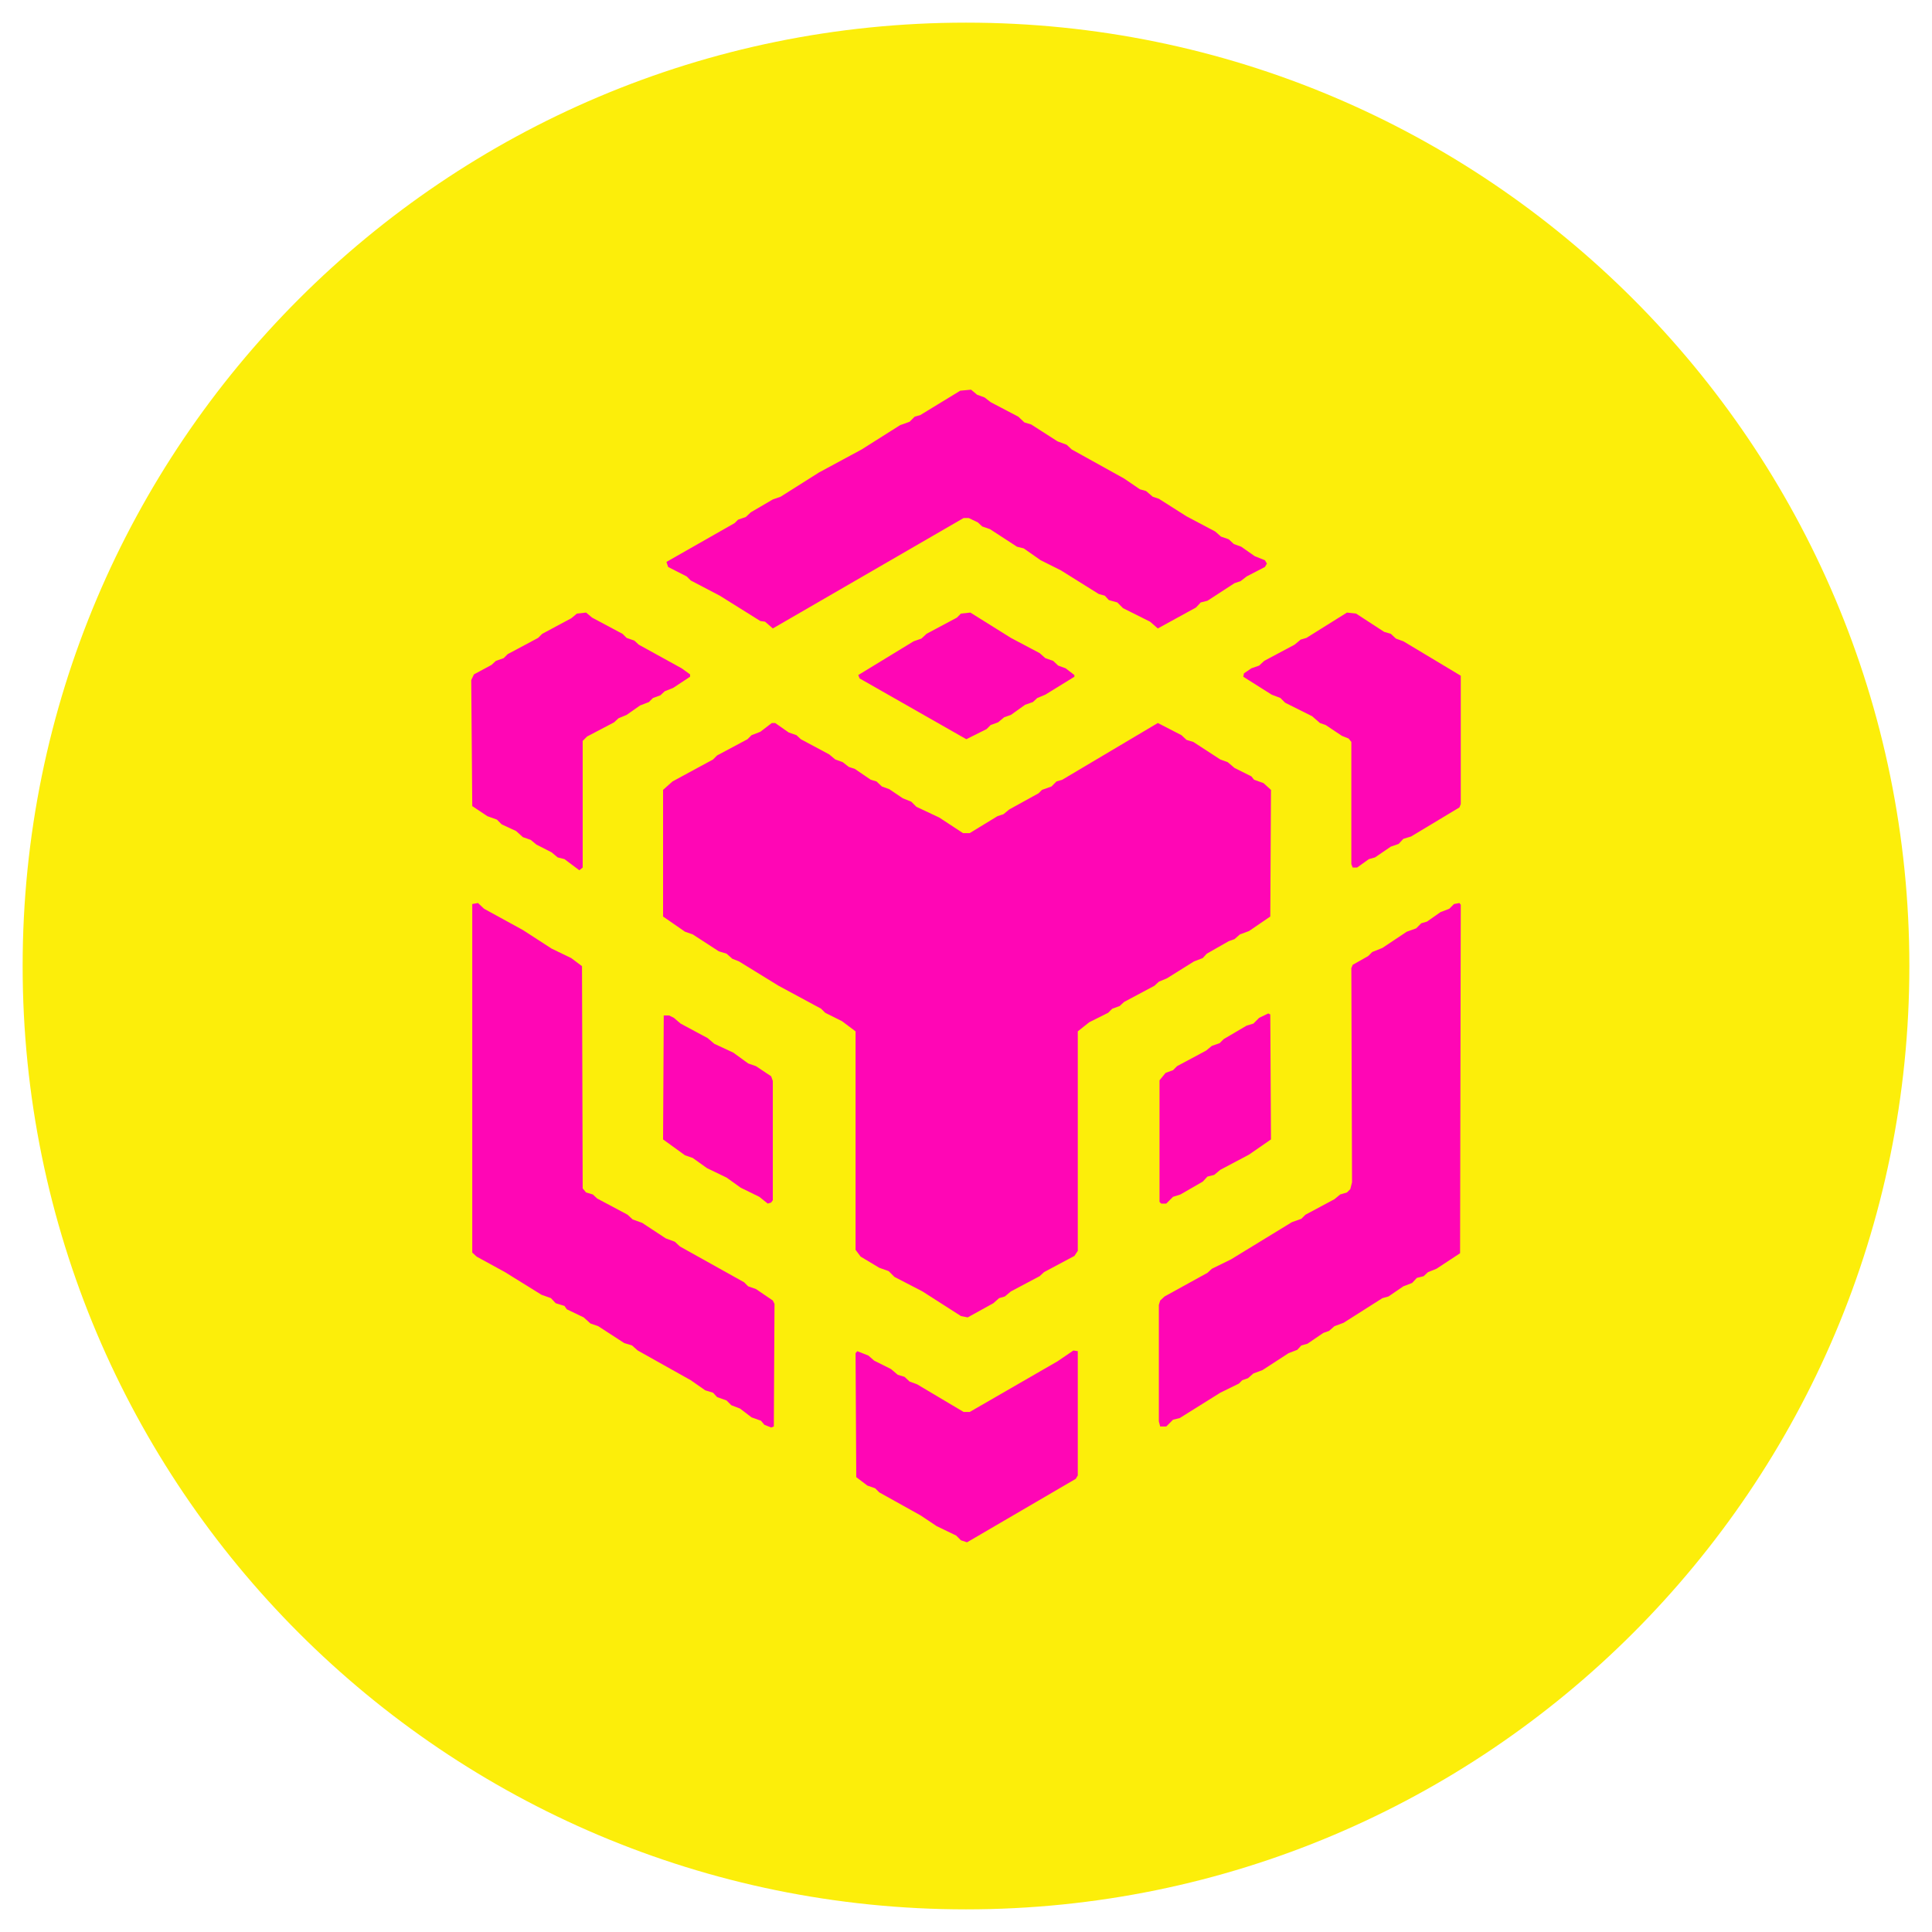
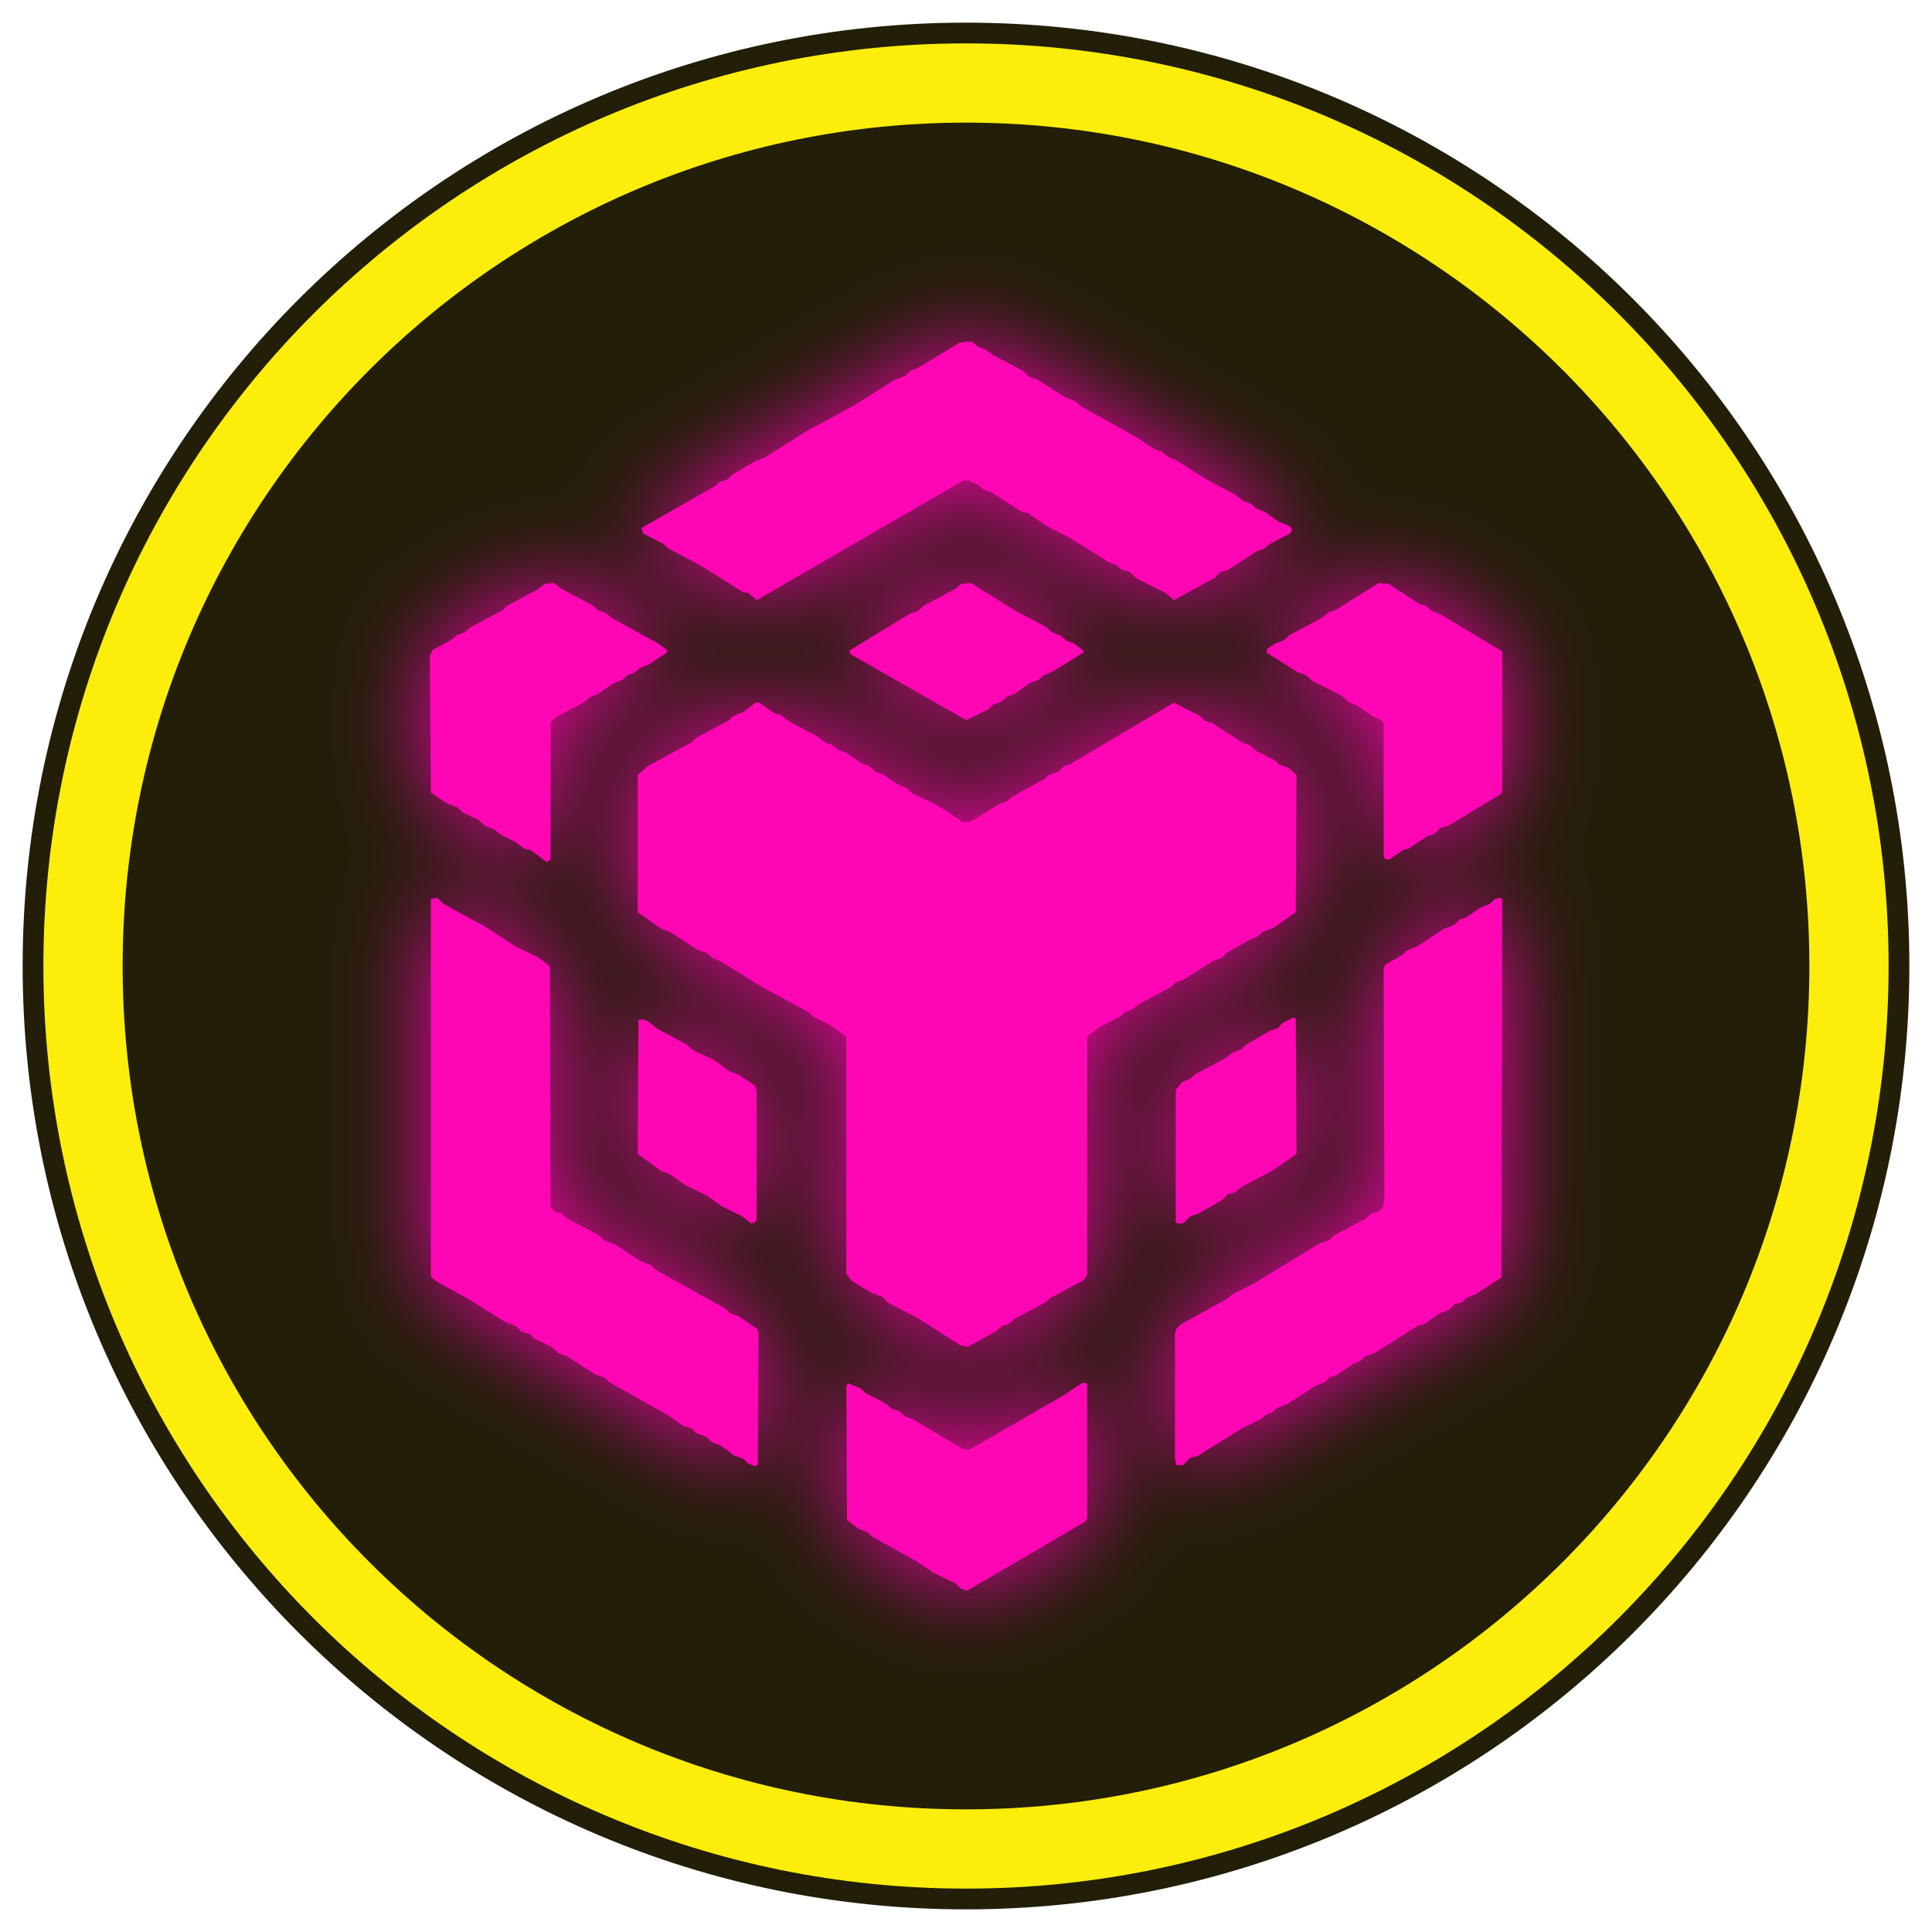
<svg xmlns="http://www.w3.org/2000/svg" viewBox="0 0 512 512">
-   <circle cx="256" cy="256" r="250" fill="#FCEE0A" />
-   <g transform="translate(256 256) scale(0.895) translate(-256 -256)">
+   <defs>
+     <filter id="glow" x="-40%" y="-40%" width="180%" height="180%">
+       <feGaussianBlur stdDeviation="13" />
+     </filter>
+   </defs>
+   <circle cx="256" cy="256" r="250" fill="#221E08" />
+   <circle cx="256" cy="256" r="234" fill="none" stroke="#FCEE0A" stroke-width="21" />
+   <g transform="translate(256 256) scale(0.97) translate(-256 -256)">
+     <path d="M197.2 185.2 193.8 187.8 191.2 188.8 190.0 190.0 181.0 194.8 179.8 196.0 167.8 202.5 165.0 205.0 165.0 242.5 171.5 247.0 173.8 247.8 181.5 252.8 183.8 253.5 185.5 255.0 187.5 255.8 199.2 263.0 211.8 269.8 213.0 271.0 218.0 273.5 222.0 276.5 222.0 341.2 223.5 343.2 229.0 346.5 231.8 347.5 233.5 349.2 241.8 353.5 253.2 360.8 255.2 361.2 262.8 357.0 264.5 355.5 266.2 355.0 268.0 353.5 276.5 349.0 277.8 347.8 286.8 343.0 287.8 341.5 287.8 276.5 291.2 273.8 296.8 271.0 298.0 269.8 300.2 269.0 301.5 267.8 310.5 263.0 311.8 261.8 314.2 260.8 322.2 255.8 324.8 254.8 326.0 253.5 332.5 249.8 334.2 249.2 335.8 247.8 338.5 246.8 344.8 242.5 345.0 205.0 342.8 203.0 340.0 202.0 339.2 201.0 334.2 198.5 332.2 196.8 330.0 196.0 322.0 190.8 320.0 190.2 318.5 188.8 311.5 185.2 283.2 202.0 281.5 202.5 280.0 204.0 277.2 205.0 276.2 206.0 267.5 210.8 265.8 212.2 264.0 212.8 255.8 217.8 253.8 217.8 246.8 213.2 240.0 210.0 238.5 208.5 236.0 207.5 232.0 204.8 229.8 204.0 228.2 202.5 226.5 202.0 221.8 198.8 220.0 198.2 218.2 196.8 216.0 196.0 214.2 194.5 205.8 190.0 204.5 188.8 202.2 188.0 198.2 185.2Z M110.2 238.5 108.5 238.8 108.5 342.0 109.8 343.2 118.2 347.8 129.0 354.5 131.8 355.5 133.2 357.0 135.8 357.8 136.5 358.8 141.5 361.2 143.5 363.0 145.8 363.8 153.5 368.8 155.8 369.5 157.5 371.0 173.2 379.8 177.5 382.8 179.8 383.5 181.0 384.8 183.8 385.8 185.2 387.2 187.8 388.2 191.2 390.8 194.0 391.8 195.0 393.0 197.0 393.8 197.8 393.5 198.0 357.2 197.5 356.2 192.5 352.8 190.2 352.0 189.0 350.8 170.0 340.2 168.5 338.8 165.8 337.8 158.8 333.2 156.0 332.2 154.5 330.8 145.5 326.0 144.2 324.8 142.2 324.2 141.2 323.0 141.0 257.2 137.8 254.8 132.0 252.0 123.5 246.5 112.0 240.2Z M256.2 86.5 253.0 86.8 241.2 94.0 239.5 94.5 238.0 96.0 235.2 97.0 223.8 104.2 211.2 111.0 199.8 118.2 197.5 119.0 191.0 122.8 189.5 124.2 187.2 125.0 186.2 126.0 166.0 137.5 166.5 139.0 172.0 141.8 173.2 143.0 181.8 147.5 193.8 155.0 195.2 155.2 197.5 157.2 254.0 124.5 255.5 124.5 258.2 125.8 259.5 127.0 261.8 127.8 269.8 133.0 271.8 133.5 276.8 137.0 282.8 140.0 294.0 147.0 295.8 147.5 297.0 148.8 299.5 149.5 301.2 151.2 309.2 155.2 311.5 157.2 322.8 151.0 324.2 149.5 326.2 149.0 334.2 143.8 336.0 143.2 337.8 141.8 343.2 139.0 343.8 138.0 343.2 137.0 340.2 135.8 336.2 133.0 334.0 132.2 332.5 130.8 330.2 130.0 328.5 128.5 320.0 124.0 311.8 118.8 310.0 118.2 308.0 116.5 306.2 116.0 301.5 112.8 286.0 104.2 284.5 102.8 281.8 101.8 274.0 96.8 272.0 96.2 270.2 94.5 262.0 90.2 260.2 88.8 258.0 88.0Z M400.8 238.5 399.2 238.8 397.8 240.2 395.2 241.2 391.2 244.0 389.5 244.5 388.0 246.0 385.2 247.0 378.0 251.8 375.0 253.0 373.8 254.2 369.2 256.8 368.8 257.8 369.0 321.2 368.5 323.2 367.5 324.2 365.5 324.8 363.8 326.2 355.2 330.8 354.0 332.0 351.2 333.0 333.2 344.0 327.5 346.8 326.2 348.0 313.5 355.0 312.2 356.2 311.8 357.5 311.8 392.0 312.2 393.5 314.0 393.5 316.0 391.5 318.0 391.0 330.0 383.5 335.5 380.8 336.5 379.8 338.2 379.2 339.8 377.8 342.5 376.8 350.2 371.8 352.8 370.8 354.0 369.5 355.8 369.0 360.5 365.8 362.2 365.2 363.8 363.8 366.5 362.8 378.0 355.5 379.8 355.0 384.2 352.0 386.8 351.0 388.2 349.5 390.2 349.0 391.5 347.8 394.0 346.8 401.0 342.2 401.2 239.0Z M142.2 152.5 139.5 152.8 137.8 154.2 129.2 158.8 128.0 160.0 119.0 164.8 117.8 166.0 115.5 166.8 114.2 168.0 109.0 170.8 108.2 172.5 108.5 209.8 113.0 212.8 115.8 213.8 117.2 215.2 121.5 217.2 123.5 219.0 125.8 219.8 127.5 221.2 132.0 223.5 133.8 225.0 135.8 225.5 140.2 228.8 141.2 228.0 141.2 190.5 142.5 189.2 150.5 185.0 151.8 183.8 154.2 182.8 158.2 180.0 160.8 179.0 162.0 177.8 164.2 177.0 165.5 175.8 168.0 174.8 173.0 171.5 173.0 170.8 170.5 169.0 157.8 162.0 156.5 160.8 154.2 160.0 153.0 158.8 144.0 154.0Z M286.5 371.0 281.8 374.2 255.8 389.2 254.0 389.2 240.2 381.0 238.0 380.2 236.5 378.8 234.5 378.2 232.5 376.5 227.5 374.0 225.8 372.5 222.5 371.2 222.0 371.8 222.2 408.5 225.5 411.0 227.8 411.8 229.0 413.0 241.2 419.8 246.0 423.0 251.8 425.8 253.2 427.2 255.0 427.8 287.2 409.0 287.8 408.0 287.8 371.2Z M367.5 152.5 355.5 160.0 353.8 160.5 352.0 162.0 343.0 166.8 341.5 168.2 339.2 169.0 337.0 170.5 336.8 171.5 345.2 176.8 347.8 177.8 349.2 179.2 357.2 183.2 359.5 185.2 361.2 185.8 366.0 189.0 368.0 189.8 368.8 190.8 368.8 227.0 369.2 228.0 370.5 228.0 374.0 225.5 375.8 225.0 380.5 221.8 382.8 221.0 384.2 219.5 386.5 218.8 400.8 210.2 401.2 209.2 401.2 171.2 384.2 161.0 382.0 160.2 380.5 158.8 378.5 158.2 370.2 152.8Z M344.2 271.2 341.5 272.5 339.8 274.2 337.8 274.8 331.0 278.8 329.8 280.0 327.5 280.8 325.8 282.2 317.2 286.8 316.0 288.0 313.8 288.8 312.0 291.0 312.0 327.0 312.5 327.5 314.0 327.5 316.0 325.5 318.2 324.8 324.8 321.0 326.2 319.5 328.2 319.0 330.0 317.5 338.5 313.0 345.0 308.5 344.8 271.5Z M256.0 152.5 253.2 152.8 252.0 154.0 243.0 158.8 241.5 160.2 239.2 161.0 222.8 171.0 223.2 172.0 254.8 190.0 260.8 187.0 262.0 185.8 264.2 185.0 266.0 183.5 268.0 182.8 272.2 179.8 274.5 179.0 275.8 177.8 278.2 176.8 286.8 171.5 286.8 171.0 284.2 169.0 282.0 168.2 280.5 166.8 278.2 166.0 276.5 164.5 268.0 160.0Z M165.2 271.8 165.0 308.5 171.5 313.2 173.8 314.0 178.0 317.0 183.8 319.8 188.0 322.8 193.5 325.5 196.0 327.5 197.0 327.2 197.5 326.5 197.5 291.2 197.0 289.8 192.5 286.8 190.2 286.0 185.8 282.8 180.2 280.2 178.2 278.5 170.2 274.2 168.2 272.5 166.8 271.8Z" fill="#FF06B5" transform="translate(1.3 -1.15)" filter="url(#glow)" opacity="0.95" />
+   </g>
+   <g transform="translate(256 256) scale(0.97) translate(-256 -256)">
    <path d="M197.2 185.2 193.8 187.8 191.2 188.8 190.0 190.0 181.0 194.8 179.8 196.0 167.8 202.5 165.0 205.0 165.0 242.5 171.5 247.0 173.8 247.8 181.5 252.8 183.8 253.5 185.5 255.0 187.5 255.8 199.2 263.0 211.8 269.8 213.0 271.0 218.0 273.5 222.0 276.5 222.0 341.2 223.5 343.2 229.0 346.5 231.8 347.5 233.5 349.2 241.8 353.5 253.2 360.8 255.2 361.2 262.8 357.0 264.5 355.5 266.2 355.0 268.0 353.5 276.5 349.0 277.8 347.8 286.8 343.0 287.8 341.5 287.8 276.5 291.2 273.8 296.8 271.0 298.0 269.8 300.2 269.0 301.5 267.8 310.5 263.0 311.8 261.8 314.2 260.8 322.2 255.8 324.8 254.8 326.0 253.5 332.5 249.8 334.2 249.2 335.8 247.8 338.5 246.8 344.8 242.5 345.0 205.0 342.8 203.0 340.0 202.0 339.2 201.0 334.2 198.5 332.2 196.8 330.0 196.0 322.0 190.8 320.0 190.2 318.5 188.8 311.5 185.2 283.2 202.0 281.5 202.5 280.0 204.0 277.2 205.0 276.2 206.0 267.5 210.8 265.8 212.2 264.0 212.8 255.8 217.8 253.8 217.8 246.8 213.2 240.0 210.0 238.5 208.5 236.0 207.5 232.0 204.8 229.8 204.0 228.2 202.5 226.5 202.0 221.8 198.8 220.0 198.2 218.2 196.8 216.0 196.0 214.2 194.5 205.8 190.0 204.5 188.8 202.2 188.0 198.2 185.2Z M110.2 238.5 108.5 238.8 108.5 342.0 109.8 343.2 118.2 347.8 129.0 354.5 131.8 355.5 133.2 357.0 135.8 357.8 136.5 358.8 141.5 361.2 143.5 363.0 145.8 363.8 153.5 368.8 155.8 369.5 157.5 371.0 173.2 379.8 177.5 382.8 179.8 383.5 181.0 384.8 183.8 385.8 185.2 387.2 187.8 388.2 191.2 390.8 194.0 391.8 195.0 393.0 197.0 393.8 197.8 393.5 198.0 357.2 197.5 356.2 192.5 352.8 190.2 352.0 189.0 350.8 170.0 340.2 168.5 338.8 165.8 337.8 158.8 333.2 156.0 332.2 154.5 330.8 145.5 326.0 144.2 324.8 142.2 324.2 141.2 323.0 141.0 257.2 137.8 254.8 132.0 252.0 123.5 246.5 112.0 240.2Z M256.2 86.5 253.0 86.8 241.2 94.0 239.5 94.5 238.0 96.0 235.2 97.0 223.8 104.2 211.2 111.0 199.8 118.2 197.5 119.0 191.0 122.8 189.5 124.2 187.2 125.0 186.2 126.0 166.0 137.5 166.5 139.0 172.0 141.8 173.2 143.0 181.8 147.5 193.8 155.0 195.2 155.2 197.5 157.2 254.0 124.5 255.5 124.5 258.2 125.8 259.5 127.0 261.8 127.8 269.8 133.0 271.8 133.5 276.8 137.0 282.8 140.0 294.0 147.0 295.8 147.5 297.0 148.8 299.5 149.5 301.2 151.2 309.2 155.2 311.5 157.2 322.8 151.0 324.2 149.5 326.2 149.0 334.2 143.8 336.0 143.2 337.8 141.8 343.2 139.0 343.8 138.0 343.2 137.0 340.2 135.8 336.2 133.0 334.0 132.2 332.5 130.8 330.2 130.0 328.5 128.5 320.0 124.0 311.8 118.8 310.0 118.2 308.0 116.5 306.2 116.0 301.5 112.8 286.0 104.2 284.5 102.8 281.8 101.8 274.0 96.8 272.0 96.2 270.2 94.5 262.0 90.2 260.2 88.8 258.0 88.0Z M400.8 238.5 399.2 238.8 397.8 240.2 395.2 241.2 391.2 244.0 389.5 244.5 388.0 246.0 385.2 247.0 378.0 251.8 375.0 253.0 373.8 254.2 369.2 256.8 368.8 257.8 369.0 321.2 368.5 323.2 367.5 324.2 365.5 324.8 363.8 326.2 355.2 330.8 354.0 332.0 351.2 333.0 333.2 344.0 327.5 346.8 326.2 348.0 313.5 355.0 312.2 356.2 311.8 357.5 311.8 392.0 312.2 393.5 314.0 393.5 316.0 391.5 318.0 391.0 330.0 383.5 335.5 380.8 336.5 379.8 338.2 379.2 339.8 377.8 342.5 376.8 350.2 371.8 352.8 370.8 354.0 369.5 355.8 369.0 360.5 365.8 362.2 365.2 363.8 363.8 366.5 362.8 378.0 355.5 379.8 355.0 384.2 352.0 386.8 351.0 388.2 349.5 390.2 349.0 391.5 347.8 394.0 346.8 401.0 342.2 401.2 239.0Z M142.2 152.5 139.5 152.8 137.8 154.2 129.2 158.8 128.0 160.0 119.0 164.8 117.8 166.0 115.5 166.8 114.2 168.0 109.0 170.8 108.2 172.5 108.5 209.8 113.0 212.8 115.8 213.8 117.2 215.2 121.5 217.2 123.5 219.0 125.8 219.8 127.5 221.2 132.0 223.5 133.8 225.0 135.8 225.5 140.2 228.8 141.2 228.0 141.2 190.5 142.5 189.2 150.5 185.0 151.8 183.8 154.2 182.8 158.2 180.0 160.8 179.0 162.0 177.8 164.2 177.0 165.5 175.8 168.0 174.8 173.0 171.5 173.0 170.8 170.5 169.0 157.8 162.0 156.5 160.8 154.2 160.0 153.0 158.8 144.0 154.0Z M286.5 371.0 281.8 374.2 255.8 389.2 254.0 389.2 240.2 381.0 238.0 380.2 236.5 378.8 234.5 378.2 232.5 376.5 227.5 374.0 225.8 372.5 222.5 371.2 222.0 371.8 222.2 408.5 225.5 411.0 227.8 411.8 229.0 413.0 241.2 419.8 246.0 423.0 251.8 425.8 253.2 427.2 255.0 427.8 287.2 409.0 287.8 408.0 287.8 371.2Z M367.5 152.5 355.5 160.0 353.8 160.5 352.0 162.0 343.0 166.8 341.5 168.2 339.2 169.0 337.0 170.5 336.8 171.5 345.2 176.8 347.8 177.8 349.2 179.2 357.2 183.2 359.5 185.2 361.2 185.8 366.0 189.0 368.0 189.8 368.8 190.8 368.8 227.0 369.2 228.0 370.5 228.0 374.0 225.5 375.8 225.0 380.5 221.8 382.8 221.0 384.2 219.5 386.5 218.8 400.8 210.2 401.2 209.2 401.2 171.2 384.2 161.0 382.0 160.2 380.5 158.8 378.5 158.2 370.2 152.8Z M344.2 271.2 341.5 272.5 339.8 274.2 337.8 274.8 331.0 278.8 329.8 280.0 327.5 280.8 325.8 282.2 317.2 286.8 316.0 288.0 313.8 288.8 312.0 291.0 312.0 327.0 312.5 327.5 314.0 327.5 316.0 325.5 318.2 324.8 324.8 321.0 326.2 319.5 328.2 319.0 330.0 317.5 338.5 313.0 345.0 308.5 344.8 271.5Z M256.0 152.5 253.2 152.8 252.0 154.0 243.0 158.8 241.5 160.2 239.2 161.0 222.8 171.0 223.2 172.0 254.8 190.0 260.8 187.0 262.0 185.8 264.2 185.0 266.0 183.5 268.0 182.8 272.2 179.8 274.5 179.0 275.8 177.8 278.2 176.8 286.8 171.5 286.8 171.0 284.2 169.0 282.0 168.2 280.5 166.8 278.2 166.0 276.5 164.5 268.0 160.0Z M165.2 271.8 165.0 308.5 171.5 313.2 173.8 314.0 178.0 317.0 183.8 319.8 188.0 322.8 193.5 325.5 196.0 327.5 197.0 327.2 197.5 326.5 197.5 291.2 197.0 289.8 192.5 286.8 190.2 286.0 185.8 282.8 180.2 280.2 178.2 278.5 170.2 274.2 168.2 272.5 166.8 271.8Z" fill="#FF06B5" transform="translate(1.3 -1.15)" />
  </g>
</svg>
